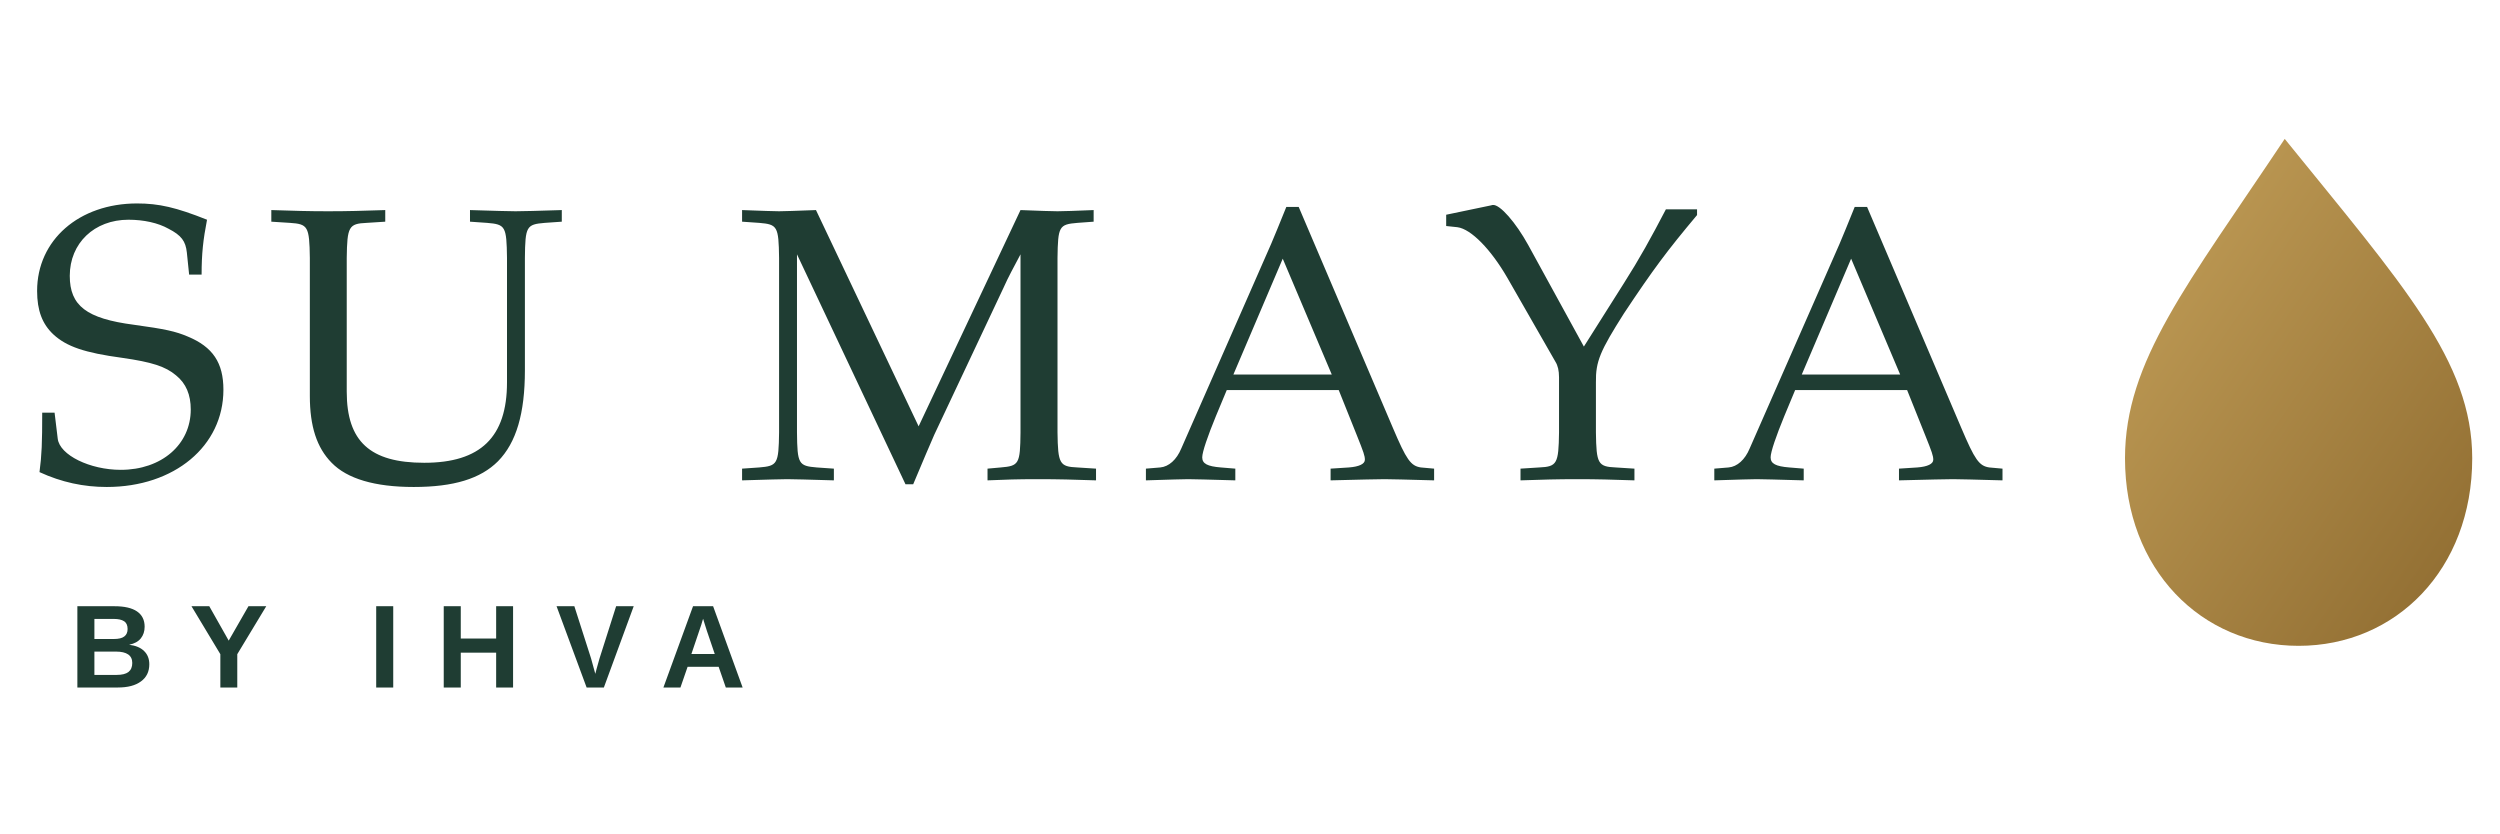
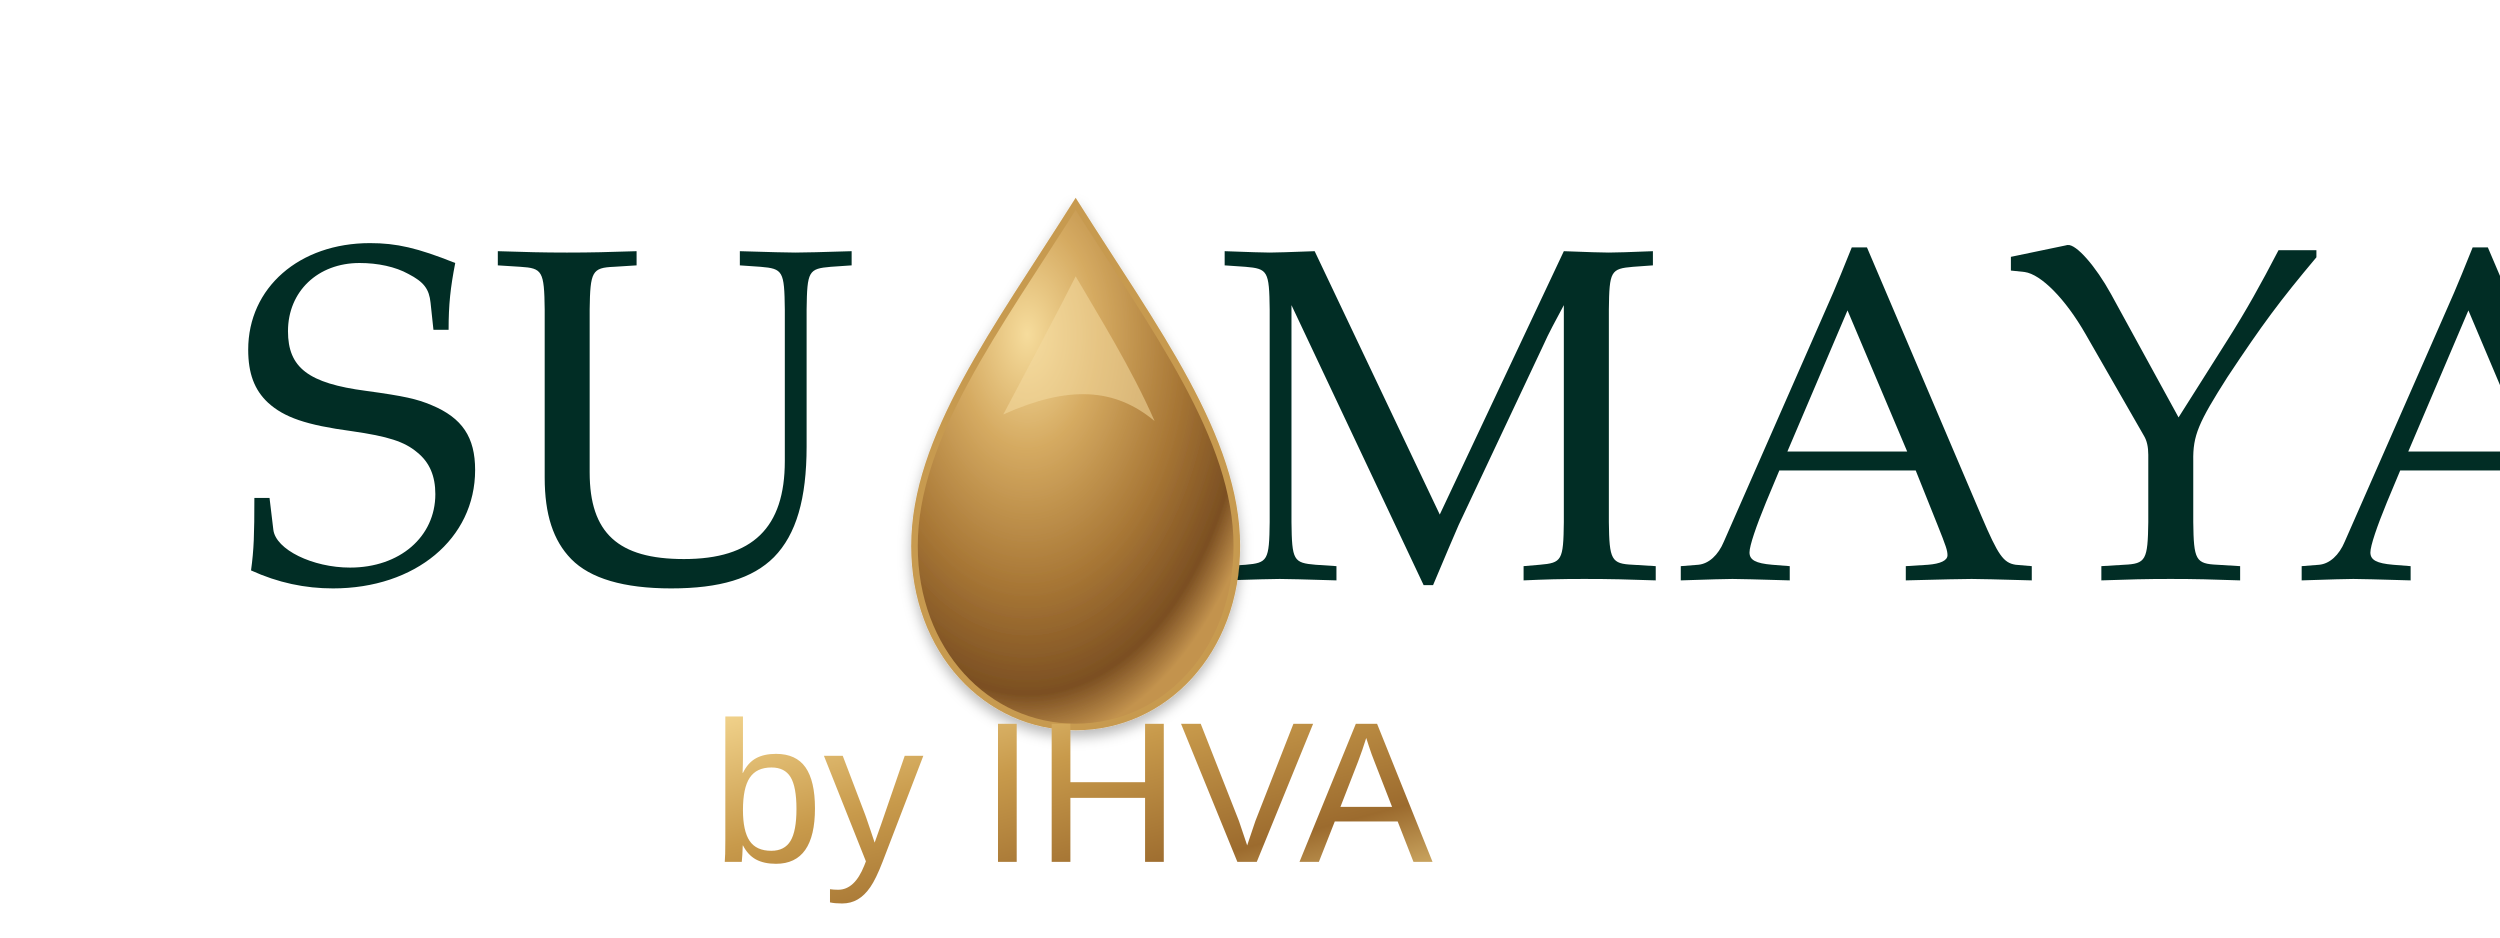
- <svg xmlns="http://www.w3.org/2000/svg" viewBox="0 0 360 120" role="img" aria-label="SU MAYA by IHVA">
+ <svg xmlns="http://www.w3.org/2000/svg" viewBox="0 0 760 285" role="img" aria-label="SU MAYA by IHVA">
  <defs>
-     <linearGradient id="g" x1="0" y1="0" x2="1" y2="1">
-       <stop offset="0" stop-color="#c5a15a" />
-       <stop offset="1" stop-color="#8d6a2f" />
+     <linearGradient id="gold" x1="0" y1="0" x2="1" y2="1">
+       <stop offset="0" stop-color="#f0d18a" />
+       <stop offset="0.35" stop-color="#c89a4b" />
+       <stop offset="0.72" stop-color="#9c6b2e" />
+       <stop offset="1" stop-color="#e6c87e" />
    </linearGradient>
+     <radialGradient id="drop" cx="35%" cy="25%" r="78%">
+       <stop offset="0" stop-color="#f6dc9c" />
+       <stop offset="0.28" stop-color="#d5aa61" />
+       <stop offset="0.62" stop-color="#a77635" />
+       <stop offset="0.88" stop-color="#7b4f22" />
+       <stop offset="1" stop-color="#c3934e" />
+     </radialGradient>
+     <filter id="soft" x="-20%" y="-20%" width="140%" height="140%">
+       <feGaussianBlur in="SourceAlpha" stdDeviation="2" result="blur" />
+       <feOffset dy="2" result="off" />
+       <feComponentTransfer>
+         <feFuncA type="linear" slope="0.28" />
+       </feComponentTransfer>
+       <feMerge>
+         <feMergeNode />
+         <feMergeNode in="SourceGraphic" />
+       </feMerge>
+     </filter>
  </defs>
-   <g fill="#1f3d33">
-     <text x="4" y="69" font-family="Optima, Palatino Linotype, Palatino, Georgia, serif" font-size="56" font-weight="400" letter-spacing="5">SU MAYA</text>
-     <text x="10" y="99" font-family="Arial, sans-serif" font-size="17" font-weight="600" letter-spacing="5">BY IHVA</text>
+   <g fill="#012d25">
+     <text x="72" y="176" font-family="Optima, 'Palatino Linotype', Palatino, Georgia, serif" font-size="144" font-weight="400" letter-spacing="2">SU</text>
+     <text x="370" y="176" font-family="Optima, 'Palatino Linotype', Palatino, Georgia, serif" font-size="144" font-weight="400" letter-spacing="2">MAYA</text>
  </g>
-   <path d="M329 20c-14 21-23 32-23 46 0 16 11 27 25 27s25-11 25-27c0-14-10-25-27-46z" fill="url(#g)" />
+   <path d="M327 62 C303 100 278 133 278 166 C278 198 300 221 327 221 C354 221 376 198 376 166 C376 133 351 100 327 62 Z" fill="url(#drop)" stroke="#c79a50" stroke-width="2" filter="url(#soft)" />
+   <path d="M305 126 C315 107 322 94 327 84 C334 96 344 112 351 128 C339 118 325 117 305 126 Z" fill="#f4daa0" opacity="0.55" />
+   <line x1="92" y1="247" x2="278" y2="247" stroke="url(#gold)" stroke-width="4" stroke-linecap="round" />
+   <line x1="477" y1="247" x2="664" y2="247" stroke="url(#gold)" stroke-width="4" stroke-linecap="round" />
+   <text x="326" y="262" text-anchor="middle" font-family="Arial, Helvetica, sans-serif" font-size="61" font-weight="400" fill="url(#gold)">by IHVA</text>
</svg>
